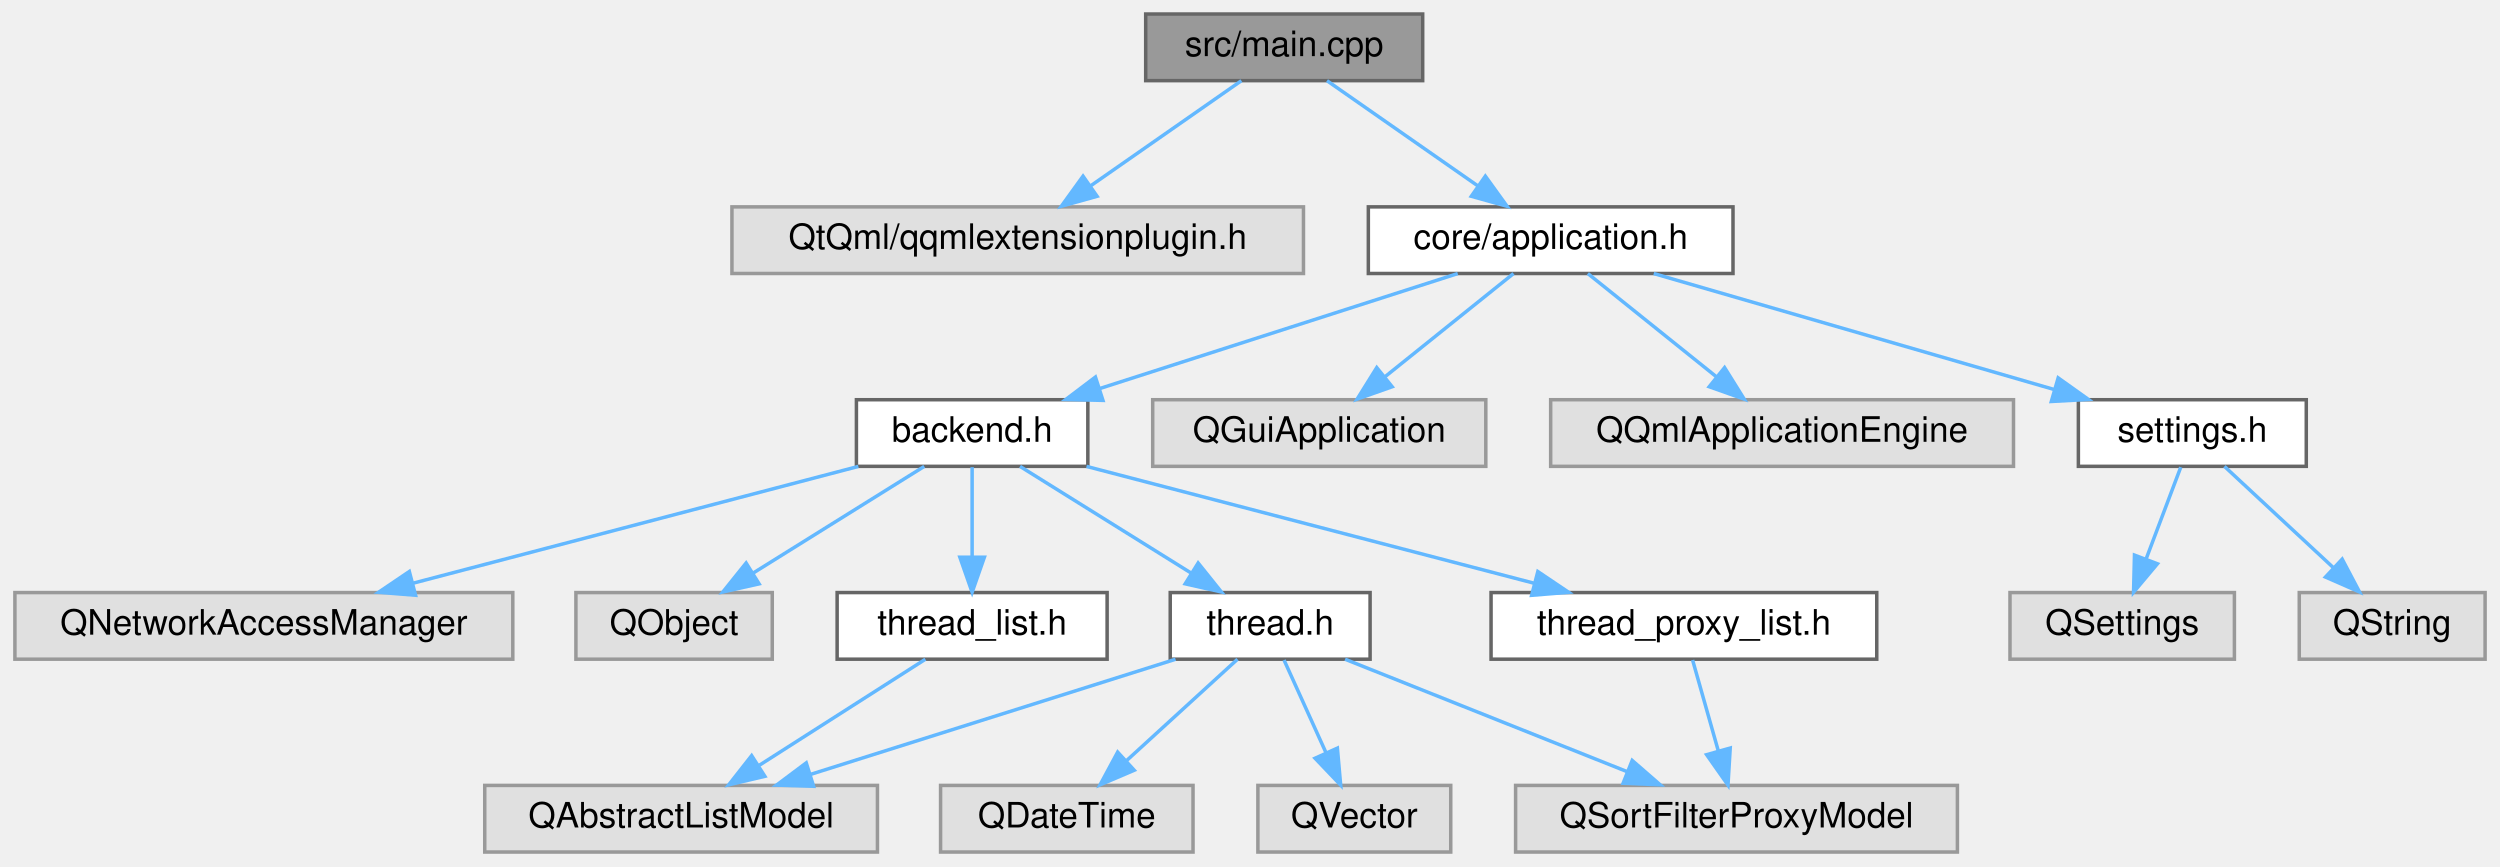
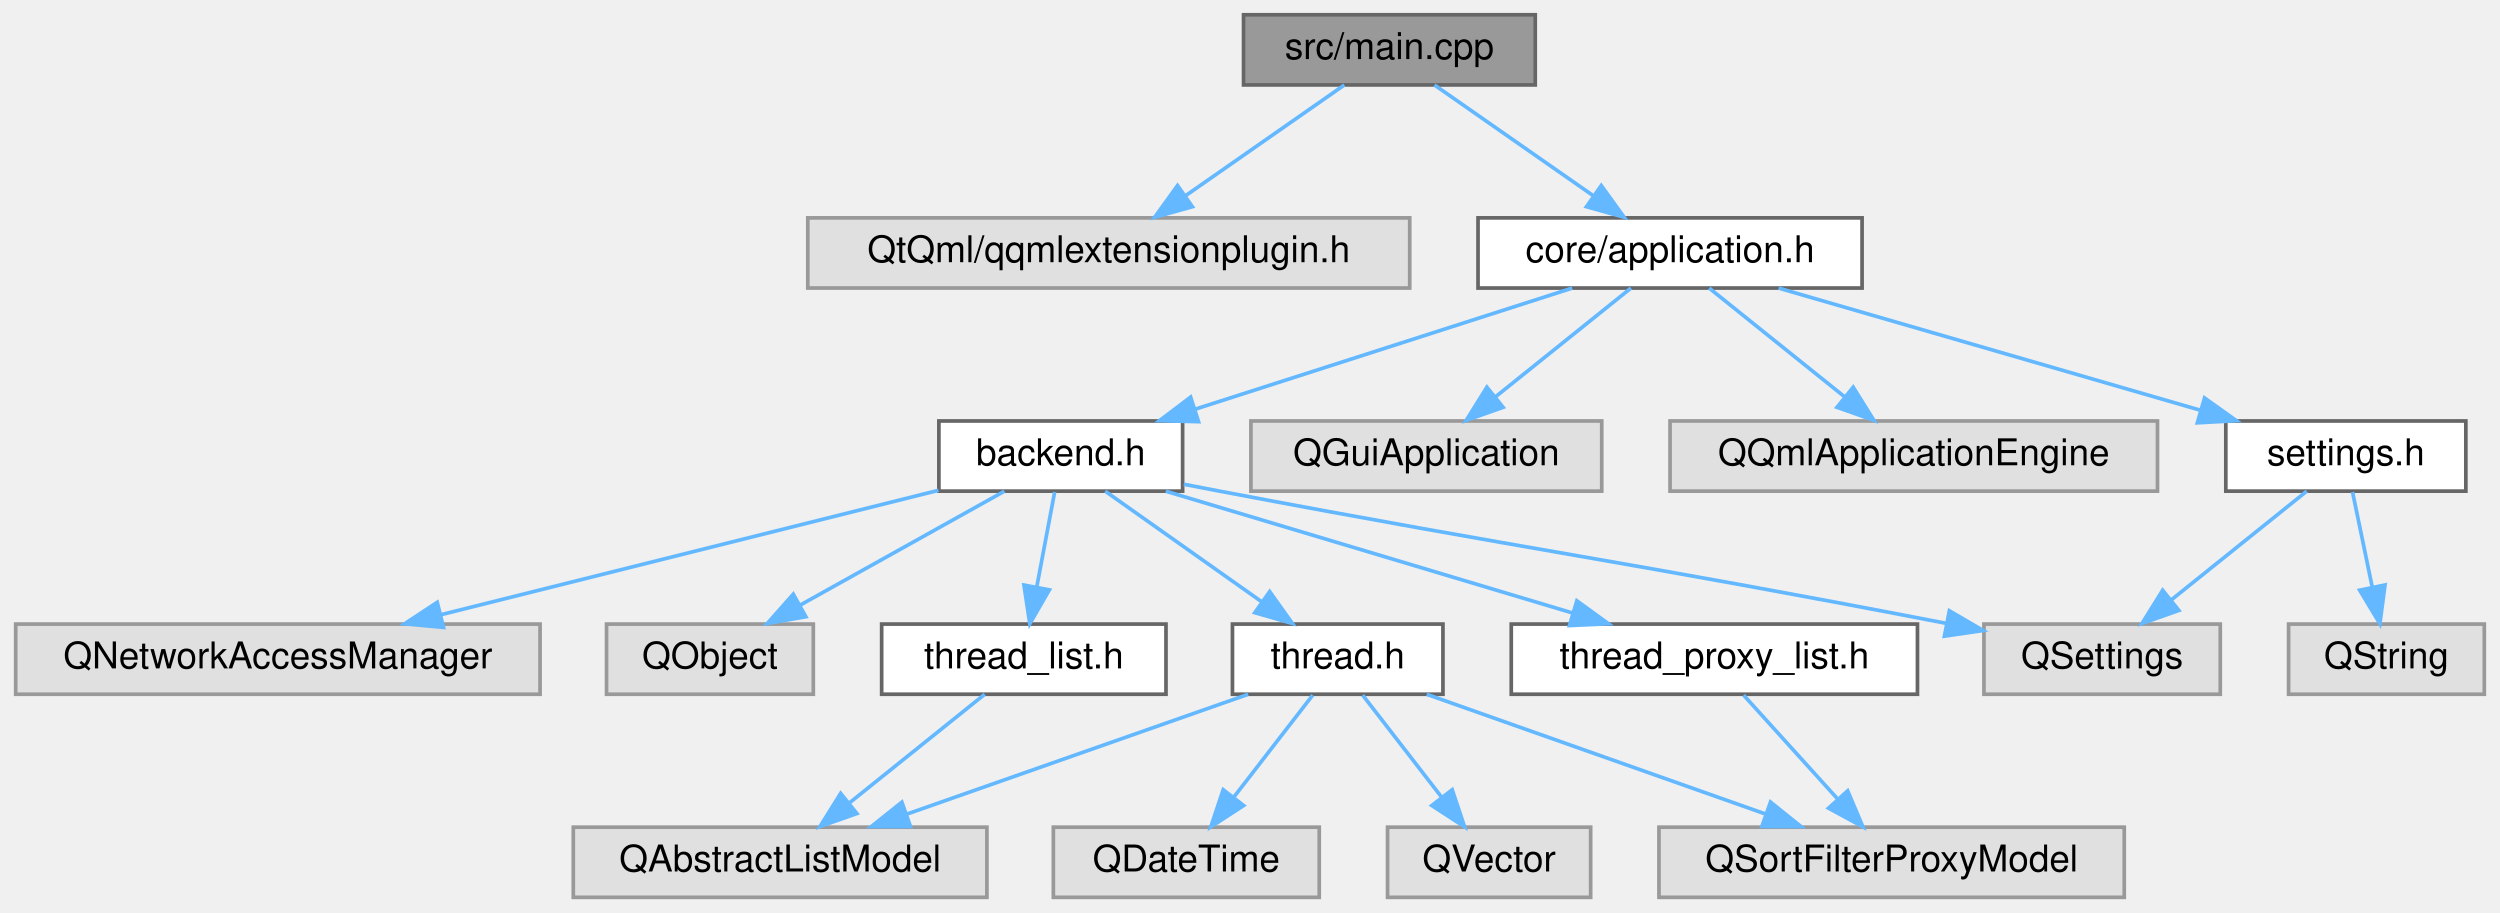
- <svg xmlns="http://www.w3.org/2000/svg" xmlns:xlink="http://www.w3.org/1999/xlink" width="713pt" height="247pt" viewBox="0.00 0.00 712.50 247.00">
+ <svg xmlns="http://www.w3.org/2000/svg" xmlns:xlink="http://www.w3.org/1999/xlink" width="677pt" height="247pt" viewBox="0.00 0.00 676.50 247.00">
  <g id="graph0" class="graph" transform="scale(1 1) rotate(0) translate(4 243)">
    <g id="Node000001" class="node">
      <g id="a_Node000001">
        <a xlink:title=" ">
-           <polygon fill="#999999" stroke="#666666" points="401.5,-239 322.5,-239 322.5,-220 401.5,-220 401.5,-239" />
-           <text text-anchor="middle" x="362" y="-227" font-family="Helvetica,sans-Serif" font-size="10.00">src/main.cpp</text>
+           <polygon fill="#999999" stroke="#666666" points="411.5,-239 332.5,-239 332.5,-220 411.5,-220 411.5,-239" />
+           <text text-anchor="middle" x="372" y="-227" font-family="Helvetica,sans-Serif" font-size="10.00">src/main.cpp</text>
        </a>
      </g>
    </g>
    <g id="Node000002" class="node">
      <g id="a_Node000002">
        <a xlink:title=" ">
-           <polygon fill="#e0e0e0" stroke="#999999" points="367.5,-184 204.5,-184 204.5,-165 367.5,-165 367.5,-184" />
-           <text text-anchor="middle" x="286" y="-172" font-family="Helvetica,sans-Serif" font-size="10.00">QtQml/qqmlextensionplugin.h</text>
+           <polygon fill="#e0e0e0" stroke="#999999" points="377.5,-184 214.5,-184 214.5,-165 377.5,-165 377.5,-184" />
+           <text text-anchor="middle" x="296" y="-172" font-family="Helvetica,sans-Serif" font-size="10.00">QtQml/qqmlextensionplugin.h</text>
        </a>
      </g>
    </g>
    <g id="edge1_Node000001_Node000002" class="edge">
      <g id="a_edge1_Node000001_Node000002">
        <a xlink:title=" ">
-           <path fill="none" stroke="#63b8ff" d="M349.79,-219.98C338.22,-211.92 320.62,-199.65 306.84,-190.03" />
-           <polygon fill="#63b8ff" stroke="#63b8ff" points="308.64,-187.02 298.43,-184.17 304.63,-192.76 308.64,-187.02" />
+           <path fill="none" stroke="#63b8ff" d="M359.79,-219.98C348.22,-211.92 330.62,-199.65 316.84,-190.03" />
+           <polygon fill="#63b8ff" stroke="#63b8ff" points="318.64,-187.02 308.43,-184.17 314.63,-192.76 318.64,-187.02" />
        </a>
      </g>
    </g>
    <g id="Node000003" class="node">
      <g id="a_Node000003">
        <a xlink:href="application_8h.html" target="_top" xlink:title=" ">
-           <polygon fill="white" stroke="#666666" points="490,-184 386,-184 386,-165 490,-165 490,-184" />
-           <text text-anchor="middle" x="438" y="-172" font-family="Helvetica,sans-Serif" font-size="10.00">core/application.h</text>
+           <polygon fill="white" stroke="#666666" points="500,-184 396,-184 396,-165 500,-165 500,-184" />
+           <text text-anchor="middle" x="448" y="-172" font-family="Helvetica,sans-Serif" font-size="10.00">core/application.h</text>
        </a>
      </g>
    </g>
    <g id="edge2_Node000001_Node000003" class="edge">
      <g id="a_edge2_Node000001_Node000003">
        <a xlink:title=" ">
-           <path fill="none" stroke="#63b8ff" d="M374.21,-219.98C385.78,-211.92 403.38,-199.65 417.16,-190.03" />
-           <polygon fill="#63b8ff" stroke="#63b8ff" points="419.37,-192.76 425.57,-184.17 415.36,-187.02 419.37,-192.76" />
+           <path fill="none" stroke="#63b8ff" d="M384.21,-219.98C395.78,-211.92 413.38,-199.65 427.16,-190.03" />
+           <polygon fill="#63b8ff" stroke="#63b8ff" points="429.37,-192.76 435.57,-184.17 425.36,-187.02 429.37,-192.76" />
        </a>
      </g>
    </g>
    <g id="Node000004" class="node">
      <g id="a_Node000004">
        <a xlink:href="backend_8h.html" target="_top" xlink:title=" ">
-           <polygon fill="white" stroke="#666666" points="306,-129 240,-129 240,-110 306,-110 306,-129" />
-           <text text-anchor="middle" x="273" y="-117" font-family="Helvetica,sans-Serif" font-size="10.00">backend.h</text>
+           <polygon fill="white" stroke="#666666" points="316,-129 250,-129 250,-110 316,-110 316,-129" />
+           <text text-anchor="middle" x="283" y="-117" font-family="Helvetica,sans-Serif" font-size="10.00">backend.h</text>
        </a>
      </g>
    </g>
    <g id="edge3_Node000003_Node000004" class="edge">
      <g id="a_edge3_Node000003_Node000004">
        <a xlink:title=" ">
-           <path fill="none" stroke="#63b8ff" d="M411.49,-164.98C383.79,-156.09 340.14,-142.07 309.26,-132.15" />
-           <polygon fill="#63b8ff" stroke="#63b8ff" points="310.31,-128.81 299.72,-129.08 308.17,-135.47 310.31,-128.81" />
-         </a>
-       </g>
-     </g>
-     <g id="Node000014" class="node">
-       <g id="a_Node000014">
-         <a xlink:title=" ">
-           <polygon fill="#e0e0e0" stroke="#999999" points="419.5,-129 324.5,-129 324.5,-110 419.5,-110 419.5,-129" />
-           <text text-anchor="middle" x="372" y="-117" font-family="Helvetica,sans-Serif" font-size="10.00">QGuiApplication</text>
-         </a>
-       </g>
-     </g>
-     <g id="edge15_Node000003_Node000014" class="edge">
-       <g id="a_edge15_Node000003_Node000014">
-         <a xlink:title=" ">
-           <path fill="none" stroke="#63b8ff" d="M427.4,-164.98C417.54,-157.07 402.65,-145.11 390.78,-135.58" />
-           <polygon fill="#63b8ff" stroke="#63b8ff" points="392.79,-132.7 382.8,-129.17 388.4,-138.16 392.79,-132.7" />
+           <path fill="none" stroke="#63b8ff" d="M421.49,-164.98C393.79,-156.09 350.14,-142.07 319.26,-132.15" />
+           <polygon fill="#63b8ff" stroke="#63b8ff" points="320.31,-128.81 309.72,-129.08 318.17,-135.47 320.31,-128.81" />
        </a>
      </g>
    </g>
    <g id="Node000015" class="node">
      <g id="a_Node000015">
        <a xlink:title=" ">
-           <polygon fill="#e0e0e0" stroke="#999999" points="570,-129 438,-129 438,-110 570,-110 570,-129" />
-           <text text-anchor="middle" x="504" y="-117" font-family="Helvetica,sans-Serif" font-size="10.00">QQmlApplicationEngine</text>
+           <polygon fill="#e0e0e0" stroke="#999999" points="429.5,-129 334.5,-129 334.5,-110 429.5,-110 429.5,-129" />
+           <text text-anchor="middle" x="382" y="-117" font-family="Helvetica,sans-Serif" font-size="10.00">QGuiApplication</text>
        </a>
      </g>
    </g>
    <g id="edge16_Node000003_Node000015" class="edge">
      <g id="a_edge16_Node000003_Node000015">
        <a xlink:title=" ">
-           <path fill="none" stroke="#63b8ff" d="M448.6,-164.98C458.46,-157.07 473.35,-145.11 485.22,-135.58" />
-           <polygon fill="#63b8ff" stroke="#63b8ff" points="487.6,-138.16 493.2,-129.17 483.21,-132.7 487.6,-138.16" />
+           <path fill="none" stroke="#63b8ff" d="M437.4,-164.98C427.54,-157.07 412.65,-145.11 400.78,-135.58" />
+           <polygon fill="#63b8ff" stroke="#63b8ff" points="402.79,-132.7 392.8,-129.17 398.4,-138.16 402.79,-132.7" />
        </a>
      </g>
    </g>
    <g id="Node000016" class="node">
      <g id="a_Node000016">
-         <a xlink:href="settings_8h.html" target="_top" xlink:title=" ">
-           <polygon fill="white" stroke="#666666" points="653.5,-129 588.5,-129 588.5,-110 653.5,-110 653.5,-129" />
-           <text text-anchor="middle" x="621" y="-117" font-family="Helvetica,sans-Serif" font-size="10.00">settings.h</text>
+         <a xlink:title=" ">
+           <polygon fill="#e0e0e0" stroke="#999999" points="580,-129 448,-129 448,-110 580,-110 580,-129" />
+           <text text-anchor="middle" x="514" y="-117" font-family="Helvetica,sans-Serif" font-size="10.00">QQmlApplicationEngine</text>
        </a>
      </g>
    </g>
    <g id="edge17_Node000003_Node000016" class="edge">
      <g id="a_edge17_Node000003_Node000016">
        <a xlink:title=" ">
-           <path fill="none" stroke="#63b8ff" d="M467.4,-164.98C498.39,-156.01 547.38,-141.82 581.67,-131.89" />
-           <polygon fill="#63b8ff" stroke="#63b8ff" points="582.74,-135.23 591.37,-129.08 580.79,-128.5 582.74,-135.23" />
+           <path fill="none" stroke="#63b8ff" d="M458.6,-164.98C468.46,-157.07 483.35,-145.11 495.22,-135.58" />
+           <polygon fill="#63b8ff" stroke="#63b8ff" points="497.6,-138.16 503.2,-129.17 493.21,-132.7 497.6,-138.16" />
+         </a>
+       </g>
+     </g>
+     <g id="Node000017" class="node">
+       <g id="a_Node000017">
+         <a xlink:href="settings_8h.html" target="_top" xlink:title=" ">
+           <polygon fill="white" stroke="#666666" points="663.5,-129 598.5,-129 598.5,-110 663.5,-110 663.5,-129" />
+           <text text-anchor="middle" x="631" y="-117" font-family="Helvetica,sans-Serif" font-size="10.00">settings.h</text>
+         </a>
+       </g>
+     </g>
+     <g id="edge18_Node000003_Node000017" class="edge">
+       <g id="a_edge18_Node000003_Node000017">
+         <a xlink:title=" ">
+           <path fill="none" stroke="#63b8ff" d="M477.4,-164.98C508.39,-156.01 557.38,-141.82 591.67,-131.89" />
+           <polygon fill="#63b8ff" stroke="#63b8ff" points="592.74,-135.23 601.37,-129.08 590.79,-128.5 592.74,-135.23" />
        </a>
      </g>
    </g>
    <g id="Node000005" class="node">
      <g id="a_Node000005">
        <a xlink:title=" ">
          <polygon fill="#e0e0e0" stroke="#999999" points="142,-74 0,-74 0,-55 142,-55 142,-74" />
          <text text-anchor="middle" x="71" y="-62" font-family="Helvetica,sans-Serif" font-size="10.00">QNetworkAccessManager</text>
        </a>
      </g>
    </g>
    <g id="edge4_Node000004_Node000005" class="edge">
      <g id="a_edge4_Node000004_Node000005">
        <a xlink:title=" ">
-           <path fill="none" stroke="#63b8ff" d="M240.55,-109.98C206.04,-100.93 151.34,-86.58 113.44,-76.64" />
-           <polygon fill="#63b8ff" stroke="#63b8ff" points="114.27,-73.23 103.71,-74.08 112.49,-80.01 114.27,-73.23" />
+           <path fill="none" stroke="#63b8ff" d="M249.88,-110.22C213.59,-101.15 155.22,-86.55 115.08,-76.52" />
+           <polygon fill="#63b8ff" stroke="#63b8ff" points="115.85,-73.1 105.3,-74.07 114.15,-79.9 115.85,-73.1" />
        </a>
      </g>
    </g>
    <g id="Node000006" class="node">
      <g id="a_Node000006">
        <a xlink:title=" ">
          <polygon fill="#e0e0e0" stroke="#999999" points="216,-74 160,-74 160,-55 216,-55 216,-74" />
          <text text-anchor="middle" x="188" y="-62" font-family="Helvetica,sans-Serif" font-size="10.00">QObject</text>
        </a>
      </g>
    </g>
    <g id="edge5_Node000004_Node000006" class="edge">
      <g id="a_edge5_Node000004_Node000006">
        <a xlink:title=" ">
-           <path fill="none" stroke="#63b8ff" d="M259.34,-109.98C246.16,-101.77 225.97,-89.18 210.43,-79.49" />
-           <polygon fill="#63b8ff" stroke="#63b8ff" points="212.24,-76.49 201.91,-74.17 208.54,-82.43 212.24,-76.49" />
+           <path fill="none" stroke="#63b8ff" d="M267.74,-109.98C252.87,-101.69 230.02,-88.94 212.58,-79.22" />
+           <polygon fill="#63b8ff" stroke="#63b8ff" points="213.98,-75.99 203.54,-74.17 210.57,-82.1 213.98,-75.99" />
        </a>
      </g>
    </g>
    <g id="Node000007" class="node">
      <g id="a_Node000007">
+         <a xlink:title=" ">
+           <polygon fill="#e0e0e0" stroke="#999999" points="597,-74 533,-74 533,-55 597,-55 597,-74" />
+           <text text-anchor="middle" x="565" y="-62" font-family="Helvetica,sans-Serif" font-size="10.00">QSettings</text>
+         </a>
+       </g>
+     </g>
+     <g id="edge6_Node000004_Node000007" class="edge">
+       <g id="a_edge6_Node000004_Node000007">
+         <a xlink:title=" ">
+           <path fill="none" stroke="#63b8ff" d="M316.32,-111.86C319.59,-111.22 322.86,-110.6 326,-110 410.79,-93.91 434.55,-91.26 522.87,-74.18" />
+           <polygon fill="#63b8ff" stroke="#63b8ff" points="523.64,-77.6 532.79,-72.26 522.3,-70.73 523.64,-77.6" />
+         </a>
+       </g>
+     </g>
+     <g id="Node000008" class="node">
+       <g id="a_Node000008">
        <a xlink:href="thread_8h.html" target="_top" xlink:title=" ">
          <polygon fill="white" stroke="#666666" points="386.5,-74 329.5,-74 329.5,-55 386.5,-55 386.5,-74" />
          <text text-anchor="middle" x="358" y="-62" font-family="Helvetica,sans-Serif" font-size="10.00">thread.h</text>
        </a>
      </g>
    </g>
-     <g id="edge6_Node000004_Node000007" class="edge">
-       <g id="a_edge6_Node000004_Node000007">
-         <a xlink:title=" ">
-           <path fill="none" stroke="#63b8ff" d="M286.66,-109.98C299.84,-101.77 320.03,-89.18 335.57,-79.49" />
-           <polygon fill="#63b8ff" stroke="#63b8ff" points="337.46,-82.43 344.09,-74.17 333.76,-76.49 337.46,-82.43" />
-         </a>
-       </g>
-     </g>
-     <g id="Node000012" class="node">
-       <g id="a_Node000012">
+     <g id="edge7_Node000004_Node000008" class="edge">
+       <g id="a_edge7_Node000004_Node000008">
+         <a xlink:title=" ">
+           <path fill="none" stroke="#63b8ff" d="M295.05,-109.98C306.46,-101.92 323.83,-89.65 337.43,-80.03" />
+           <polygon fill="#63b8ff" stroke="#63b8ff" points="339.58,-82.8 345.73,-74.17 335.54,-77.08 339.58,-82.8" />
+         </a>
+       </g>
+     </g>
+     <g id="Node000013" class="node">
+       <g id="a_Node000013">
        <a xlink:href="thread__list_8h.html" target="_top" xlink:title=" ">
          <polygon fill="white" stroke="#666666" points="311.5,-74 234.5,-74 234.5,-55 311.5,-55 311.5,-74" />
          <text text-anchor="middle" x="273" y="-62" font-family="Helvetica,sans-Serif" font-size="10.00">thread_list.h</text>
        </a>
      </g>
    </g>
-     <g id="edge11_Node000004_Node000012" class="edge">
-       <g id="a_edge11_Node000004_Node000012">
-         <a xlink:title=" ">
-           <path fill="none" stroke="#63b8ff" d="M273,-109.75C273,-102.8 273,-92.85 273,-84.13" />
-           <polygon fill="#63b8ff" stroke="#63b8ff" points="276.5,-84.09 273,-74.09 269.5,-84.09 276.5,-84.09" />
-         </a>
-       </g>
-     </g>
-     <g id="Node000013" class="node">
-       <g id="a_Node000013">
+     <g id="edge12_Node000004_Node000013" class="edge">
+       <g id="a_edge12_Node000004_Node000013">
+         <a xlink:title=" ">
+           <path fill="none" stroke="#63b8ff" d="M281.35,-109.75C280.04,-102.8 278.16,-92.85 276.52,-84.13" />
+           <polygon fill="#63b8ff" stroke="#63b8ff" points="279.91,-83.27 274.62,-74.09 273.04,-84.56 279.91,-83.27" />
+         </a>
+       </g>
+     </g>
+     <g id="Node000014" class="node">
+       <g id="a_Node000014">
        <a xlink:href="thread__proxy__list_8h.html" target="_top" xlink:title=" ">
-           <polygon fill="white" stroke="#666666" points="531,-74 421,-74 421,-55 531,-55 531,-74" />
-           <text text-anchor="middle" x="476" y="-62" font-family="Helvetica,sans-Serif" font-size="10.00">thread_proxy_list.h</text>
-         </a>
-       </g>
-     </g>
-     <g id="edge13_Node000004_Node000013" class="edge">
-       <g id="a_edge13_Node000004_Node000013">
-         <a xlink:title=" ">
-           <path fill="none" stroke="#63b8ff" d="M305.62,-109.98C340.29,-100.93 395.26,-86.58 433.35,-76.64" />
-           <polygon fill="#63b8ff" stroke="#63b8ff" points="434.34,-79.99 443.13,-74.08 432.57,-73.22 434.34,-79.99" />
-         </a>
-       </g>
-     </g>
-     <g id="Node000008" class="node">
-       <g id="a_Node000008">
-         <a xlink:title=" ">
-           <polygon fill="#e0e0e0" stroke="#999999" points="246,-19 134,-19 134,0 246,0 246,-19" />
-           <text text-anchor="middle" x="190" y="-7" font-family="Helvetica,sans-Serif" font-size="10.00">QAbstractListModel</text>
-         </a>
-       </g>
-     </g>
-     <g id="edge7_Node000007_Node000008" class="edge">
-       <g id="a_edge7_Node000007_Node000008">
-         <a xlink:title=" ">
-           <path fill="none" stroke="#63b8ff" d="M331.01,-54.98C302.8,-46.09 258.36,-32.07 226.92,-22.15" />
-           <polygon fill="#63b8ff" stroke="#63b8ff" points="227.79,-18.75 217.2,-19.08 225.69,-25.43 227.79,-18.75" />
+           <polygon fill="white" stroke="#666666" points="515,-74 405,-74 405,-55 515,-55 515,-74" />
+           <text text-anchor="middle" x="460" y="-62" font-family="Helvetica,sans-Serif" font-size="10.00">thread_proxy_list.h</text>
+         </a>
+       </g>
+     </g>
+     <g id="edge14_Node000004_Node000014" class="edge">
+       <g id="a_edge14_Node000004_Node000014">
+         <a xlink:title=" ">
+           <path fill="none" stroke="#63b8ff" d="M311.44,-109.98C341.28,-101.05 388.38,-86.94 421.53,-77.02" />
+           <polygon fill="#63b8ff" stroke="#63b8ff" points="422.76,-80.3 431.34,-74.08 420.76,-73.6 422.76,-80.3" />
        </a>
      </g>
    </g>
    <g id="Node000009" class="node">
      <g id="a_Node000009">
        <a xlink:title=" ">
-           <polygon fill="#e0e0e0" stroke="#999999" points="336,-19 264,-19 264,0 336,0 336,-19" />
-           <text text-anchor="middle" x="300" y="-7" font-family="Helvetica,sans-Serif" font-size="10.00">QDateTime</text>
-         </a>
-       </g>
-     </g>
-     <g id="edge8_Node000007_Node000009" class="edge">
-       <g id="a_edge8_Node000007_Node000009">
-         <a xlink:title=" ">
-           <path fill="none" stroke="#63b8ff" d="M348.68,-54.98C340.19,-47.23 327.44,-35.58 317.12,-26.14" />
-           <polygon fill="#63b8ff" stroke="#63b8ff" points="319.23,-23.33 309.49,-19.17 314.51,-28.5 319.23,-23.33" />
+           <polygon fill="#e0e0e0" stroke="#999999" points="263,-19 151,-19 151,0 263,0 263,-19" />
+           <text text-anchor="middle" x="207" y="-7" font-family="Helvetica,sans-Serif" font-size="10.00">QAbstractListModel</text>
+         </a>
+       </g>
+     </g>
+     <g id="edge8_Node000008_Node000009" class="edge">
+       <g id="a_edge8_Node000008_Node000009">
+         <a xlink:title=" ">
+           <path fill="none" stroke="#63b8ff" d="M333.74,-54.98C308.68,-46.19 269.37,-32.39 241.17,-22.49" />
+           <polygon fill="#63b8ff" stroke="#63b8ff" points="242.3,-19.18 231.7,-19.17 239.98,-25.78 242.3,-19.18" />
        </a>
      </g>
    </g>
    <g id="Node000010" class="node">
      <g id="a_Node000010">
        <a xlink:title=" ">
-           <polygon fill="#e0e0e0" stroke="#999999" points="554,-19 428,-19 428,0 554,0 554,-19" />
-           <text text-anchor="middle" x="491" y="-7" font-family="Helvetica,sans-Serif" font-size="10.00">QSortFilterProxyModel</text>
-         </a>
-       </g>
-     </g>
-     <g id="edge9_Node000007_Node000010" class="edge">
-       <g id="a_edge9_Node000007_Node000010">
-         <a xlink:title=" ">
-           <path fill="none" stroke="#63b8ff" d="M379.37,-54.98C401.15,-46.3 435.16,-32.75 459.92,-22.88" />
-           <polygon fill="#63b8ff" stroke="#63b8ff" points="461.25,-26.12 469.24,-19.17 458.66,-19.62 461.25,-26.12" />
+           <polygon fill="#e0e0e0" stroke="#999999" points="353,-19 281,-19 281,0 353,0 353,-19" />
+           <text text-anchor="middle" x="317" y="-7" font-family="Helvetica,sans-Serif" font-size="10.00">QDateTime</text>
+         </a>
+       </g>
+     </g>
+     <g id="edge9_Node000008_Node000010" class="edge">
+       <g id="a_edge9_Node000008_Node000010">
+         <a xlink:title=" ">
+           <path fill="none" stroke="#63b8ff" d="M351.23,-54.75C345.44,-47.26 336.94,-36.28 329.86,-27.13" />
+           <polygon fill="#63b8ff" stroke="#63b8ff" points="332.53,-24.86 323.64,-19.09 326.99,-29.14 332.53,-24.86" />
        </a>
      </g>
    </g>
    <g id="Node000011" class="node">
      <g id="a_Node000011">
        <a xlink:title=" ">
-           <polygon fill="#e0e0e0" stroke="#999999" points="409.5,-19 354.5,-19 354.5,0 409.5,0 409.5,-19" />
-           <text text-anchor="middle" x="382" y="-7" font-family="Helvetica,sans-Serif" font-size="10.00">QVector</text>
-         </a>
-       </g>
-     </g>
-     <g id="edge10_Node000007_Node000011" class="edge">
-       <g id="a_edge10_Node000007_Node000011">
-         <a xlink:title=" ">
-           <path fill="none" stroke="#63b8ff" d="M361.96,-54.75C365.21,-47.57 369.92,-37.18 373.95,-28.27" />
-           <polygon fill="#63b8ff" stroke="#63b8ff" points="377.17,-29.64 378.11,-19.09 370.8,-26.75 377.17,-29.64" />
-         </a>
-       </g>
-     </g>
-     <g id="edge12_Node000012_Node000008" class="edge">
-       <g id="a_edge12_Node000012_Node000008">
-         <a xlink:title=" ">
-           <path fill="none" stroke="#63b8ff" d="M259.66,-54.98C246.91,-46.84 227.45,-34.41 212.33,-24.76" />
-           <polygon fill="#63b8ff" stroke="#63b8ff" points="213.89,-21.6 203.58,-19.17 210.12,-27.5 213.89,-21.6" />
-         </a>
-       </g>
-     </g>
-     <g id="edge14_Node000013_Node000010" class="edge">
-       <g id="a_edge14_Node000013_Node000010">
-         <a xlink:title=" ">
-           <path fill="none" stroke="#63b8ff" d="M478.48,-54.75C480.46,-47.72 483.32,-37.62 485.81,-28.84" />
-           <polygon fill="#63b8ff" stroke="#63b8ff" points="489.21,-29.66 488.57,-19.09 482.48,-27.76 489.21,-29.66" />
-         </a>
-       </g>
-     </g>
-     <g id="Node000017" class="node">
-       <g id="a_Node000017">
-         <a xlink:title=" ">
-           <polygon fill="#e0e0e0" stroke="#999999" points="633,-74 569,-74 569,-55 633,-55 633,-74" />
-           <text text-anchor="middle" x="601" y="-62" font-family="Helvetica,sans-Serif" font-size="10.00">QSettings</text>
-         </a>
-       </g>
-     </g>
-     <g id="edge18_Node000016_Node000017" class="edge">
-       <g id="a_edge18_Node000016_Node000017">
-         <a xlink:title=" ">
-           <path fill="none" stroke="#63b8ff" d="M617.7,-109.75C615.02,-102.65 611.15,-92.4 607.81,-83.56" />
-           <polygon fill="#63b8ff" stroke="#63b8ff" points="611.05,-82.21 604.24,-74.09 604.5,-84.68 611.05,-82.21" />
+           <polygon fill="#e0e0e0" stroke="#999999" points="571,-19 445,-19 445,0 571,0 571,-19" />
+           <text text-anchor="middle" x="508" y="-7" font-family="Helvetica,sans-Serif" font-size="10.00">QSortFilterProxyModel</text>
+         </a>
+       </g>
+     </g>
+     <g id="edge10_Node000008_Node000011" class="edge">
+       <g id="a_edge10_Node000008_Node000011">
+         <a xlink:title=" ">
+           <path fill="none" stroke="#63b8ff" d="M382.1,-54.98C406.88,-46.23 445.7,-32.51 473.69,-22.62" />
+           <polygon fill="#63b8ff" stroke="#63b8ff" points="475.2,-25.8 483.46,-19.17 472.87,-19.2 475.2,-25.8" />
+         </a>
+       </g>
+     </g>
+     <g id="Node000012" class="node">
+       <g id="a_Node000012">
+         <a xlink:title=" ">
+           <polygon fill="#e0e0e0" stroke="#999999" points="426.5,-19 371.5,-19 371.5,0 426.5,0 426.5,-19" />
+           <text text-anchor="middle" x="399" y="-7" font-family="Helvetica,sans-Serif" font-size="10.00">QVector</text>
+         </a>
+       </g>
+     </g>
+     <g id="edge11_Node000008_Node000012" class="edge">
+       <g id="a_edge11_Node000008_Node000012">
+         <a xlink:title=" ">
+           <path fill="none" stroke="#63b8ff" d="M364.77,-54.75C370.56,-47.26 379.06,-36.28 386.14,-27.13" />
+           <polygon fill="#63b8ff" stroke="#63b8ff" points="389.01,-29.14 392.36,-19.09 383.47,-24.86 389.01,-29.14" />
+         </a>
+       </g>
+     </g>
+     <g id="edge13_Node000013_Node000009" class="edge">
+       <g id="a_edge13_Node000013_Node000009">
+         <a xlink:title=" ">
+           <path fill="none" stroke="#63b8ff" d="M262.4,-54.98C252.54,-47.07 237.65,-35.11 225.78,-25.58" />
+           <polygon fill="#63b8ff" stroke="#63b8ff" points="227.79,-22.7 217.8,-19.17 223.4,-28.16 227.79,-22.7" />
+         </a>
+       </g>
+     </g>
+     <g id="edge15_Node000014_Node000011" class="edge">
+       <g id="a_edge15_Node000014_Node000011">
+         <a xlink:title=" ">
+           <path fill="none" stroke="#63b8ff" d="M467.93,-54.75C474.85,-47.11 485.07,-35.82 493.45,-26.56" />
+           <polygon fill="#63b8ff" stroke="#63b8ff" points="496.1,-28.85 500.22,-19.09 490.91,-24.15 496.1,-28.85" />
+         </a>
+       </g>
+     </g>
+     <g id="edge19_Node000017_Node000007" class="edge">
+       <g id="a_edge19_Node000017_Node000007">
+         <a xlink:title=" ">
+           <path fill="none" stroke="#63b8ff" d="M620.4,-109.98C610.54,-102.07 595.65,-90.11 583.78,-80.58" />
+           <polygon fill="#63b8ff" stroke="#63b8ff" points="585.79,-77.7 575.8,-74.17 581.4,-83.16 585.79,-77.7" />
        </a>
      </g>
    </g>
    <g id="Node000018" class="node">
      <g id="a_Node000018">
        <a xlink:title=" ">
-           <polygon fill="#e0e0e0" stroke="#999999" points="704.5,-74 651.5,-74 651.5,-55 704.5,-55 704.5,-74" />
-           <text text-anchor="middle" x="678" y="-62" font-family="Helvetica,sans-Serif" font-size="10.00">QString</text>
-         </a>
-       </g>
-     </g>
-     <g id="edge19_Node000016_Node000018" class="edge">
-       <g id="a_edge19_Node000016_Node000018">
-         <a xlink:title=" ">
-           <path fill="none" stroke="#63b8ff" d="M630.16,-109.98C638.5,-102.23 651.03,-90.58 661.18,-81.14" />
-           <polygon fill="#63b8ff" stroke="#63b8ff" points="663.74,-83.54 668.68,-74.17 658.97,-78.42 663.74,-83.54" />
+           <polygon fill="#e0e0e0" stroke="#999999" points="668.5,-74 615.5,-74 615.5,-55 668.5,-55 668.5,-74" />
+           <text text-anchor="middle" x="642" y="-62" font-family="Helvetica,sans-Serif" font-size="10.00">QString</text>
+         </a>
+       </g>
+     </g>
+     <g id="edge20_Node000017_Node000018" class="edge">
+       <g id="a_edge20_Node000017_Node000018">
+         <a xlink:title=" ">
+           <path fill="none" stroke="#63b8ff" d="M632.82,-109.75C634.26,-102.8 636.32,-92.85 638.13,-84.13" />
+           <polygon fill="#63b8ff" stroke="#63b8ff" points="641.61,-84.59 640.22,-74.09 634.76,-83.17 641.61,-84.59" />
        </a>
      </g>
    </g>
  </g>
</svg>
